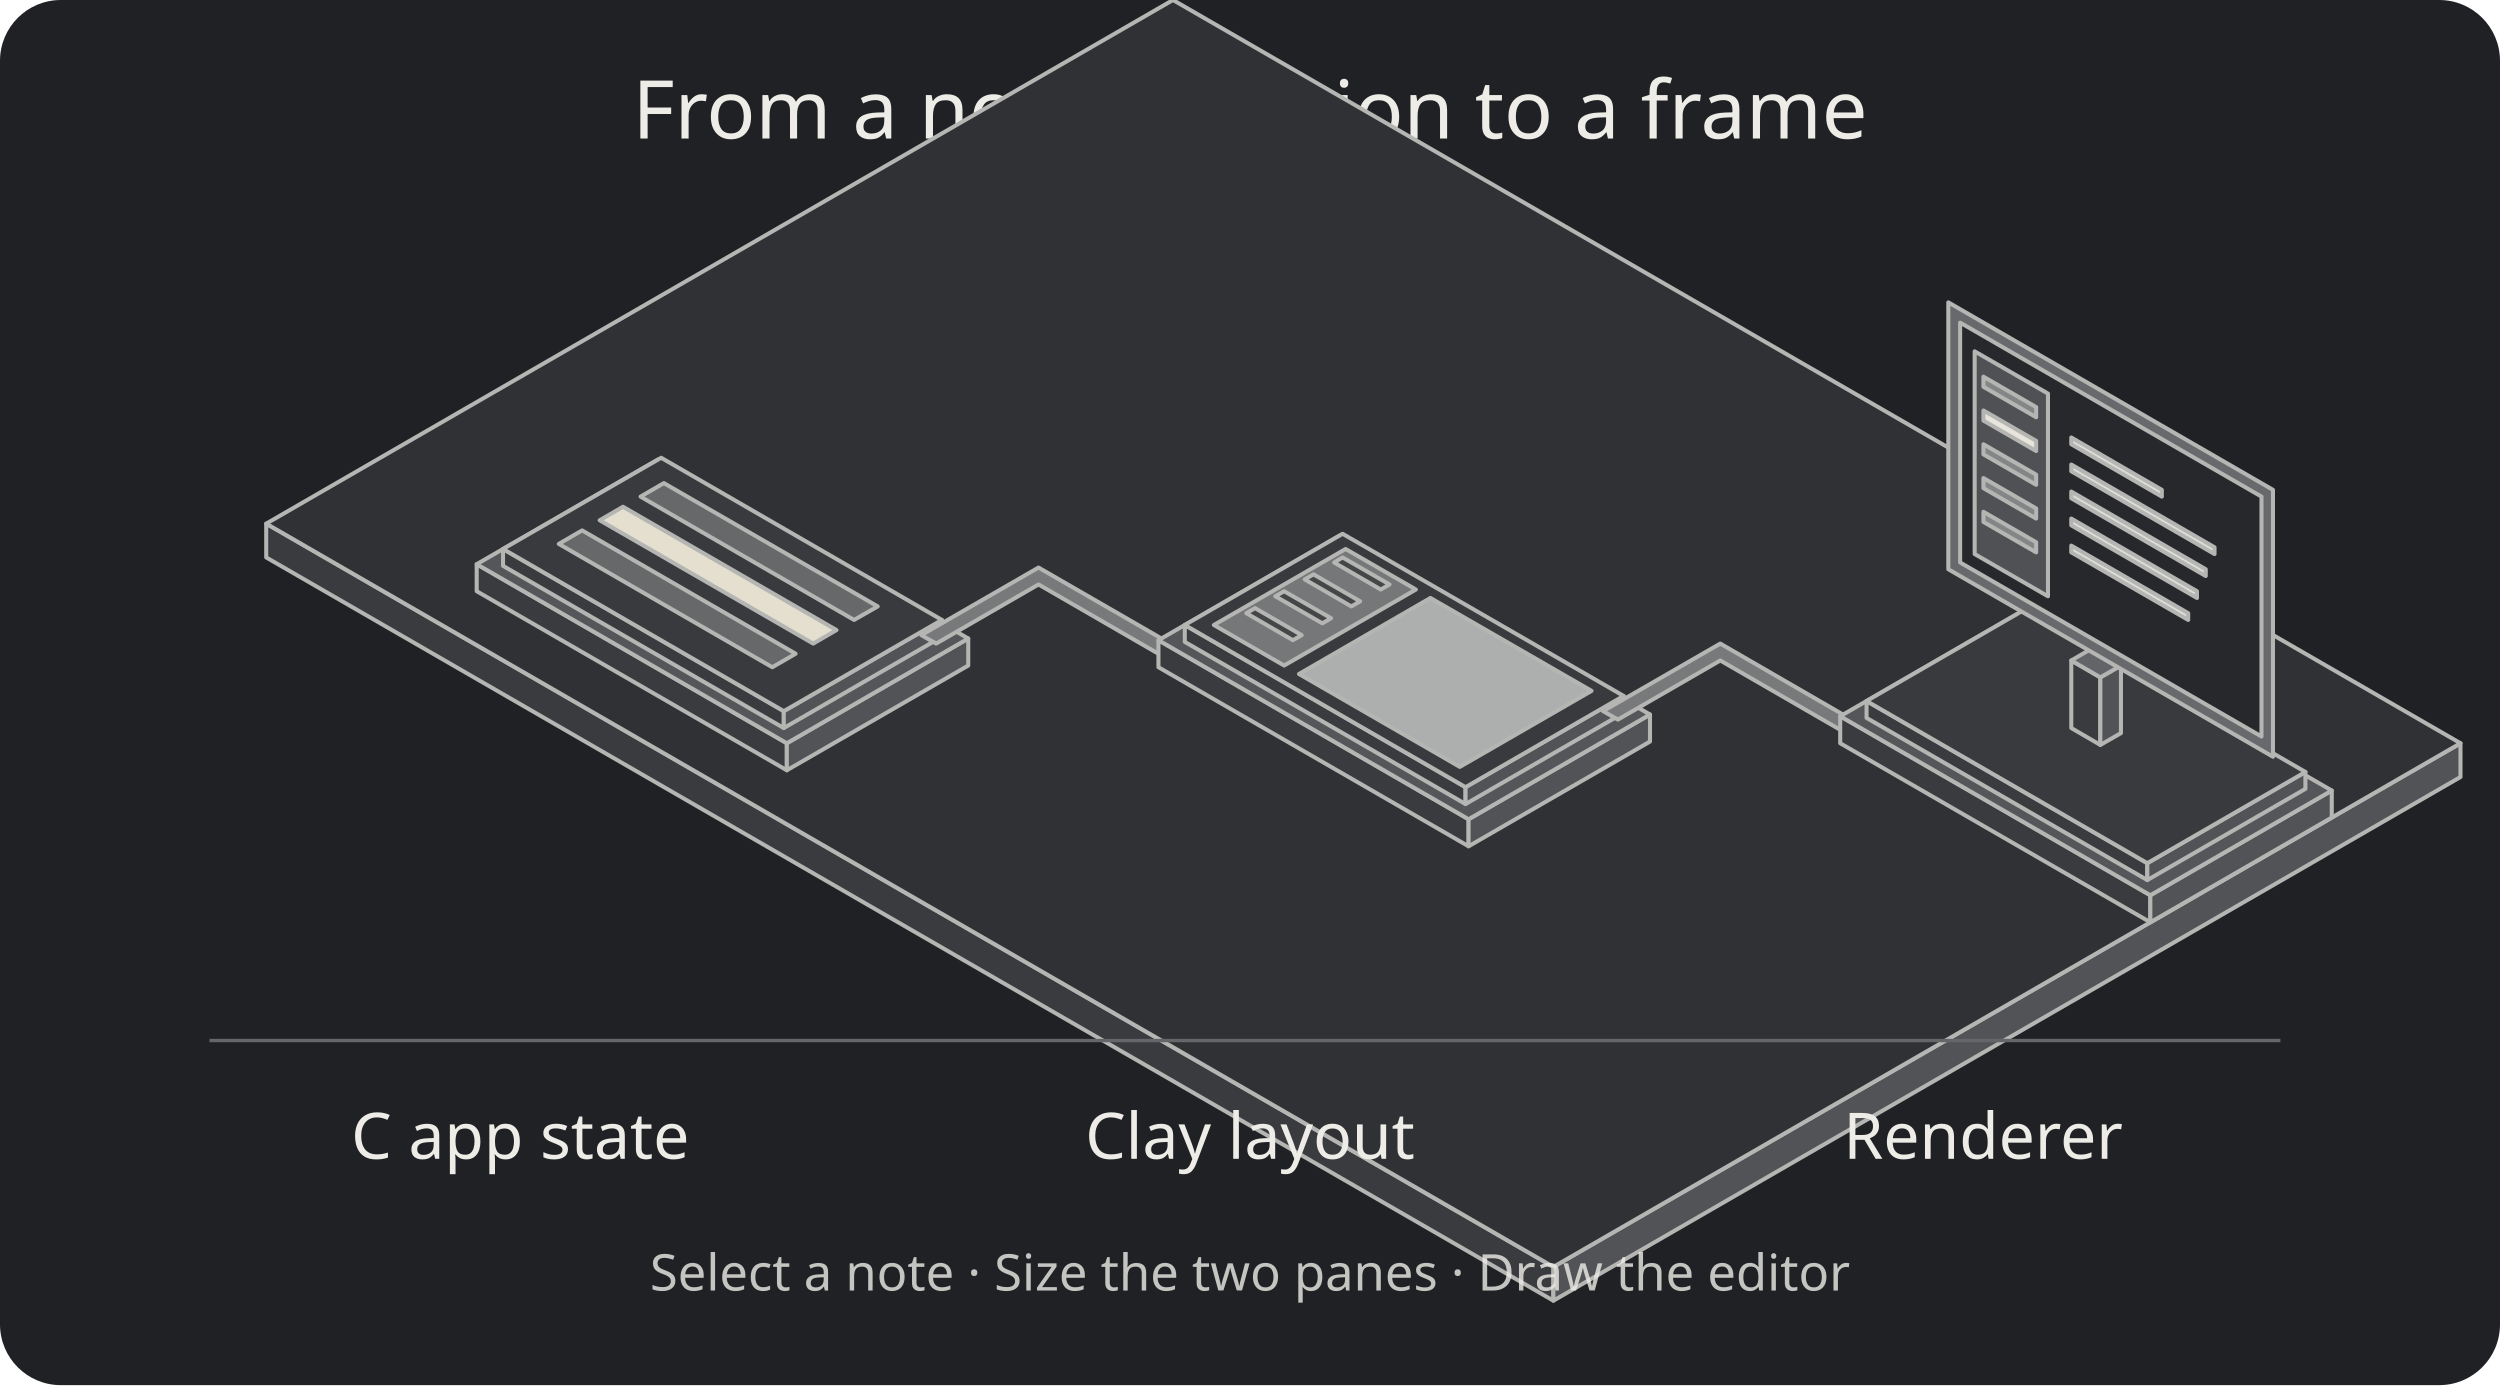
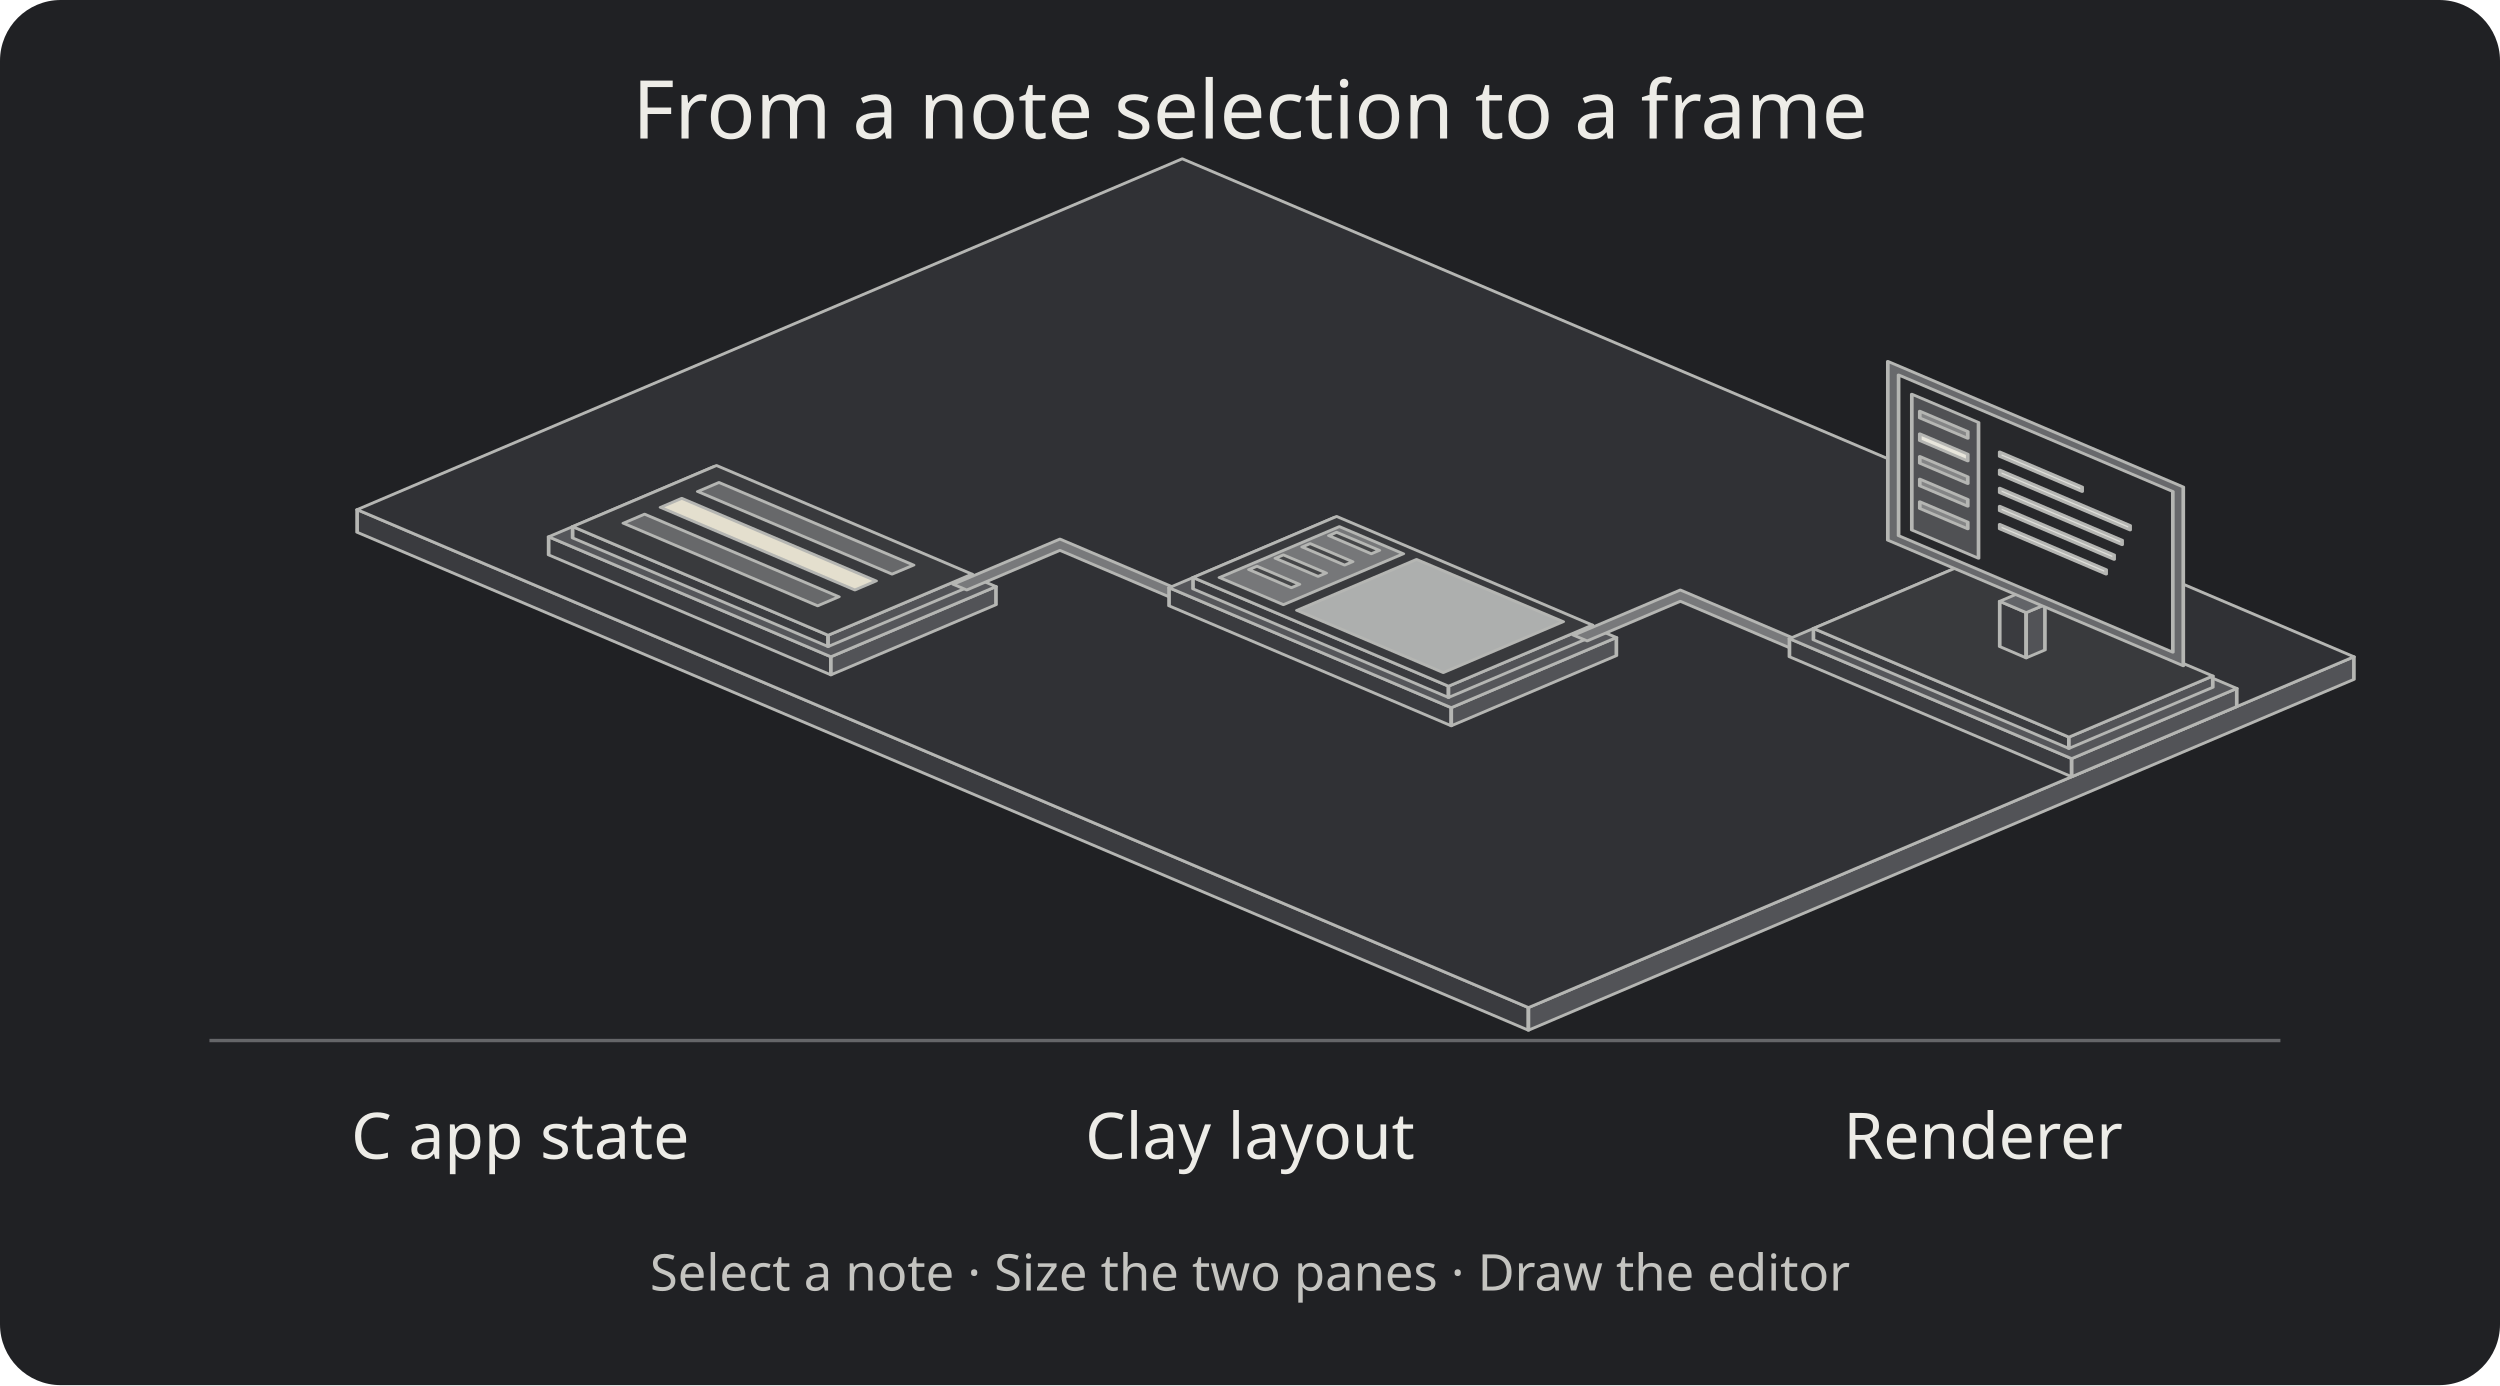
<svg xmlns="http://www.w3.org/2000/svg" viewBox="0 0 740 410" role="img" aria-labelledby="t d">
  <style>text{font-family:system-ui,sans-serif;fill:#edece7}.cue{animation:light 6s infinite both}.layout{animation-delay:1s}.paint{animation-delay:2s}@keyframes light{0%,90%,100%{opacity:.24}20%,62%{opacity:1}}@media(prefers-reduced-motion:reduce){.cue{animation:none}}</style>
  <rect width="740" height="410" rx="18" fill="#202124" />
  <text x="370" y="41" text-anchor="middle" font-size="24">From a note selection to a frame</text>
-   <polygon class="" points="78.8,155.0 459.8,375.0 459.8,385.0 78.8,165.0" fill="#3a3b3f" stroke="#b5b6b3" stroke-width="1.2" stroke-linejoin="round" />
-   <polygon class="" points="728.3,220.0 459.8,375.0 459.8,385.0 728.3,230.0" fill="#525357" stroke="#b5b6b3" stroke-width="1.2" stroke-linejoin="round" />
-   <polygon class="" points="347.2,0.0 728.3,220.0 459.8,375.0 78.8,155.0" fill="#303135" stroke="#b5b6b3" stroke-width="1.2" stroke-linejoin="round" />
-   <polygon class="" points="141.1,167.0 232.9,220.0 232.9,228.0 141.1,175.0" fill="#3a3b3f" stroke="#b5b6b3" stroke-width="1.2" stroke-linejoin="round" />
-   <polygon class="" points="286.6,189.0 232.9,220.0 232.9,228.0 286.6,197.0" fill="#525357" stroke="#b5b6b3" stroke-width="1.2" stroke-linejoin="round" />
-   <polygon class="" points="194.8,136.0 286.6,189.0 232.9,220.0 141.1,167.0" fill="#55565a" stroke="#b5b6b3" stroke-width="1.2" stroke-linejoin="round" />
-   <polygon class="" points="148.9,162.5 232.0,210.5 232.0,215.5 148.9,167.5" fill="#3a3b3f" stroke="#b5b6b3" stroke-width="1.2" stroke-linejoin="round" />
-   <polygon class="" points="278.8,183.5 232.0,210.5 232.0,215.5 278.8,188.5" fill="#525357" stroke="#b5b6b3" stroke-width="1.2" stroke-linejoin="round" />
-   <polygon class="" points="195.7,135.5 278.8,183.5 232.0,210.5 148.9,162.5" fill="#393a3d" stroke="#b5b6b3" stroke-width="1.2" stroke-linejoin="round" />
-   <polygon class="" points="196.5,143.0 259.8,179.5 252.8,183.5 189.6,147.0" fill="#67686a" stroke="#b5b6b3" stroke-width="1.2" stroke-linejoin="round" />
-   <polygon class="cue" points="184.4,150.0 247.6,186.5 240.7,190.5 177.5,154.0" fill="#e4dfce" stroke="#b5b6b3" stroke-width="1.2" stroke-linejoin="round" />
-   <polygon class="" points="172.3,157.0 235.5,193.5 228.6,197.5 165.4,161.0" fill="#67686a" stroke="#b5b6b3" stroke-width="1.2" stroke-linejoin="round" />
-   <polygon class="" points="272.7,188.0 307.4,168.0 351.6,193.5 347.2,196.0 307.4,173.0 277.1,190.5" fill="#78797b" stroke="#b5b6b3" stroke-width="1.2" stroke-linejoin="round" />
-   <polygon class="" points="342.9,189.5 434.7,242.5 434.7,250.5 342.9,197.5" fill="#3a3b3f" stroke="#b5b6b3" stroke-width="1.2" stroke-linejoin="round" />
-   <polygon class="" points="488.4,211.5 434.7,242.5 434.7,250.5 488.4,219.5" fill="#525357" stroke="#b5b6b3" stroke-width="1.2" stroke-linejoin="round" />
-   <polygon class="" points="396.6,158.5 488.4,211.5 434.7,242.5 342.9,189.5" fill="#55565a" stroke="#b5b6b3" stroke-width="1.2" stroke-linejoin="round" />
-   <polygon class="" points="350.7,185.0 433.8,233.0 433.8,238.0 350.7,190.0" fill="#3a3b3f" stroke="#b5b6b3" stroke-width="1.2" stroke-linejoin="round" />
-   <polygon class="" points="480.6,206.0 433.8,233.0 433.8,238.0 480.6,211.0" fill="#525357" stroke="#b5b6b3" stroke-width="1.2" stroke-linejoin="round" />
-   <polygon class="" points="397.4,158.0 480.6,206.0 433.8,233.0 350.7,185.0" fill="#393a3d" stroke="#b5b6b3" stroke-width="1.2" stroke-linejoin="round" />
-   <polygon class="" points="398.3,162.5 419.1,174.5 380.1,197.0 359.3,185.0" fill="#767779" stroke="#b5b6b3" stroke-width="1.2" stroke-linejoin="round" />
-   <polygon class="cue layout" points="423.4,177.0 471.1,204.5 432.1,227.0 384.5,199.5" fill="#adafae" stroke="#b5b6b3" stroke-width="1.2" stroke-linejoin="round" />
-   <polygon class="" points="397.4,165.0 411.3,173.0 408.7,174.5 394.9,166.5" fill="#454648" stroke="#b5b6b3" stroke-width="1.2" stroke-linejoin="round" />
-   <polygon class="" points="388.8,170.0 402.6,178.0 400.0,179.5 386.2,171.5" fill="#454648" stroke="#b5b6b3" stroke-width="1.2" stroke-linejoin="round" />
-   <polygon class="" points="380.1,175.0 394.0,183.0 391.4,184.5 377.5,176.5" fill="#454648" stroke="#b5b6b3" stroke-width="1.2" stroke-linejoin="round" />
-   <polygon class="" points="371.5,180.0 385.3,188.0 382.7,189.5 368.9,181.5" fill="#454648" stroke="#b5b6b3" stroke-width="1.2" stroke-linejoin="round" />
-   <polygon class="" points="474.5,210.5 509.2,190.5 553.3,216.0 549.0,218.5 509.2,195.5 478.9,213.0" fill="#78797b" stroke="#b5b6b3" stroke-width="1.2" stroke-linejoin="round" />
-   <polygon class="" points="544.7,212.0 636.5,265.0 636.5,273.0 544.7,220.0" fill="#3a3b3f" stroke="#b5b6b3" stroke-width="1.2" stroke-linejoin="round" />
-   <polygon class="" points="690.2,234.0 636.5,265.0 636.5,273.0 690.2,242.0" fill="#525357" stroke="#b5b6b3" stroke-width="1.2" stroke-linejoin="round" />
-   <polygon class="" points="598.4,181.0 690.2,234.0 636.5,265.0 544.7,212.0" fill="#55565a" stroke="#b5b6b3" stroke-width="1.2" stroke-linejoin="round" />
-   <polygon class="" points="552.5,207.5 635.6,255.5 635.6,260.5 552.5,212.5" fill="#3a3b3f" stroke="#b5b6b3" stroke-width="1.2" stroke-linejoin="round" />
-   <polygon class="" points="682.4,228.5 635.6,255.5 635.6,260.5 682.4,233.5" fill="#525357" stroke="#b5b6b3" stroke-width="1.2" stroke-linejoin="round" />
-   <polygon class="" points="599.2,180.5 682.4,228.5 635.6,255.5 552.5,207.5" fill="#393a3d" stroke="#b5b6b3" stroke-width="1.2" stroke-linejoin="round" />
-   <polygon class="" points="613.1,195.5 621.7,200.5 621.7,220.5 613.1,215.5" fill="#3a3b3f" stroke="#b5b6b3" stroke-width="1.2" stroke-linejoin="round" />
-   <polygon class="" points="627.8,197.0 621.7,200.5 621.7,220.5 627.8,217.0" fill="#525357" stroke="#b5b6b3" stroke-width="1.2" stroke-linejoin="round" />
-   <polygon class="" points="619.1,192.0 627.8,197.0 621.7,200.5 613.1,195.5" fill="#626468" stroke="#b5b6b3" stroke-width="1.2" stroke-linejoin="round" />
-   <polygon class="" points="576.7,168.5 672.8,224.0 672.8,145.0 576.7,89.5" fill="#68696c" stroke="#b5b6b3" stroke-width="1.2" stroke-linejoin="round" />
-   <polygon class="" points="580.2,166.5 669.4,218.0 669.4,147.0 580.2,95.5" fill="#27282b" stroke="#b5b6b3" stroke-width="1.2" stroke-linejoin="round" />
-   <polygon class="" points="584.5,164.0 606.2,176.5 606.2,116.5 584.5,104.0" fill="#505154" stroke="#b5b6b3" stroke-width="1.2" stroke-linejoin="round" />
-   <polygon class="" points="587.1,114.5 602.7,123.5 602.7,120.5 587.1,111.5" fill="#848586" stroke="#b5b6b3" stroke-width="1.2" stroke-linejoin="round" />
-   <polygon class="cue paint" points="613.1,131.5 639.9,147.0 639.9,145.0 613.1,129.5" fill="#deded9" stroke="#b5b6b3" stroke-width="1.2" stroke-linejoin="round" />
-   <polygon class="" points="587.1,124.5 602.7,133.5 602.7,130.5 587.1,121.5" fill="#e8e6dc" stroke="#b5b6b3" stroke-width="1.2" stroke-linejoin="round" />
-   <polygon class="cue paint" points="613.1,139.5 655.5,164.0 655.5,162.0 613.1,137.5" fill="#deded9" stroke="#b5b6b3" stroke-width="1.2" stroke-linejoin="round" />
-   <polygon class="" points="587.1,134.5 602.7,143.5 602.7,140.5 587.1,131.5" fill="#848586" stroke="#b5b6b3" stroke-width="1.2" stroke-linejoin="round" />
-   <polygon class="cue paint" points="613.1,147.5 652.9,170.5 652.9,168.5 613.1,145.5" fill="#deded9" stroke="#b5b6b3" stroke-width="1.2" stroke-linejoin="round" />
-   <polygon class="" points="587.1,144.5 602.7,153.5 602.7,150.5 587.1,141.5" fill="#848586" stroke="#b5b6b3" stroke-width="1.2" stroke-linejoin="round" />
-   <polygon class="cue paint" points="613.1,155.5 650.3,177.0 650.3,175.0 613.1,153.5" fill="#deded9" stroke="#b5b6b3" stroke-width="1.2" stroke-linejoin="round" />
-   <polygon class="" points="587.1,154.5 602.7,163.5 602.7,160.5 587.1,151.5" fill="#848586" stroke="#b5b6b3" stroke-width="1.2" stroke-linejoin="round" />
-   <polygon class="cue paint" points="613.1,163.5 647.7,183.5 647.7,181.5 613.1,161.5" fill="#deded9" stroke="#b5b6b3" stroke-width="1.2" stroke-linejoin="round" />
+   <g transform="translate(34 47) scale(.91 .67)">
+     <polygon class="" points="78.8,155.0 459.8,375.0 459.8,385.0 78.8,165.0" fill="#3a3b3f" stroke="#b5b6b3" stroke-width="1.2" stroke-linejoin="round" />
+     <polygon class="" points="728.3,220.0 459.8,375.0 459.8,385.0 728.3,230.0" fill="#525357" stroke="#b5b6b3" stroke-width="1.2" stroke-linejoin="round" />
+     <polygon class="" points="347.2,0.0 728.3,220.0 459.8,375.0 78.8,155.0" fill="#303135" stroke="#b5b6b3" stroke-width="1.2" stroke-linejoin="round" />
+     <polygon class="" points="141.1,167.0 232.9,220.0 232.9,228.0 141.1,175.0" fill="#3a3b3f" stroke="#b5b6b3" stroke-width="1.2" stroke-linejoin="round" />
+     <polygon class="" points="286.6,189.0 232.9,220.0 232.9,228.0 286.6,197.0" fill="#525357" stroke="#b5b6b3" stroke-width="1.2" stroke-linejoin="round" />
+     <polygon class="" points="194.8,136.0 286.6,189.0 232.9,220.0 141.1,167.0" fill="#55565a" stroke="#b5b6b3" stroke-width="1.2" stroke-linejoin="round" />
+     <polygon class="" points="148.9,162.5 232.0,210.5 232.0,215.5 148.9,167.5" fill="#3a3b3f" stroke="#b5b6b3" stroke-width="1.2" stroke-linejoin="round" />
+     <polygon class="" points="278.8,183.5 232.0,210.5 232.0,215.5 278.8,188.5" fill="#525357" stroke="#b5b6b3" stroke-width="1.2" stroke-linejoin="round" />
+     <polygon class="" points="195.7,135.5 278.8,183.5 232.0,210.5 148.9,162.5" fill="#393a3d" stroke="#b5b6b3" stroke-width="1.2" stroke-linejoin="round" />
+     <polygon class="" points="196.5,143.0 259.8,179.5 252.8,183.5 189.6,147.0" fill="#67686a" stroke="#b5b6b3" stroke-width="1.2" stroke-linejoin="round" />
+     <polygon class="cue" points="184.4,150.0 247.6,186.5 240.7,190.5 177.5,154.0" fill="#e4dfce" stroke="#b5b6b3" stroke-width="1.2" stroke-linejoin="round" />
+     <polygon class="" points="172.3,157.0 235.5,193.5 228.6,197.5 165.4,161.0" fill="#67686a" stroke="#b5b6b3" stroke-width="1.2" stroke-linejoin="round" />
+     <polygon class="" points="272.7,188.0 307.4,168.0 351.6,193.5 347.2,196.0 307.4,173.0 277.1,190.5" fill="#78797b" stroke="#b5b6b3" stroke-width="1.2" stroke-linejoin="round" />
+     <polygon class="" points="342.9,189.5 434.7,242.5 434.7,250.5 342.9,197.5" fill="#3a3b3f" stroke="#b5b6b3" stroke-width="1.2" stroke-linejoin="round" />
+     <polygon class="" points="488.4,211.5 434.7,242.5 434.7,250.5 488.4,219.5" fill="#525357" stroke="#b5b6b3" stroke-width="1.2" stroke-linejoin="round" />
+     <polygon class="" points="396.6,158.5 488.4,211.5 434.7,242.5 342.9,189.5" fill="#55565a" stroke="#b5b6b3" stroke-width="1.2" stroke-linejoin="round" />
+     <polygon class="" points="350.7,185.0 433.8,233.0 433.8,238.0 350.7,190.0" fill="#3a3b3f" stroke="#b5b6b3" stroke-width="1.2" stroke-linejoin="round" />
+     <polygon class="" points="480.6,206.0 433.8,233.0 433.8,238.0 480.6,211.0" fill="#525357" stroke="#b5b6b3" stroke-width="1.2" stroke-linejoin="round" />
+     <polygon class="" points="397.4,158.0 480.6,206.0 433.8,233.0 350.7,185.0" fill="#393a3d" stroke="#b5b6b3" stroke-width="1.2" stroke-linejoin="round" />
+     <polygon class="" points="398.3,162.5 419.1,174.5 380.1,197.0 359.3,185.0" fill="#767779" stroke="#b5b6b3" stroke-width="1.2" stroke-linejoin="round" />
+     <polygon class="cue layout" points="423.4,177.0 471.1,204.5 432.1,227.0 384.5,199.5" fill="#adafae" stroke="#b5b6b3" stroke-width="1.2" stroke-linejoin="round" />
+     <polygon class="" points="397.4,165.0 411.3,173.0 408.7,174.5 394.9,166.5" fill="#454648" stroke="#b5b6b3" stroke-width="1.2" stroke-linejoin="round" />
+     <polygon class="" points="388.8,170.0 402.6,178.0 400.0,179.5 386.2,171.5" fill="#454648" stroke="#b5b6b3" stroke-width="1.2" stroke-linejoin="round" />
+     <polygon class="" points="380.1,175.0 394.0,183.0 391.4,184.5 377.5,176.5" fill="#454648" stroke="#b5b6b3" stroke-width="1.2" stroke-linejoin="round" />
+     <polygon class="" points="371.5,180.0 385.3,188.0 382.7,189.5 368.9,181.5" fill="#454648" stroke="#b5b6b3" stroke-width="1.2" stroke-linejoin="round" />
+     <polygon class="" points="474.5,210.5 509.2,190.5 553.3,216.0 549.0,218.5 509.2,195.5 478.9,213.0" fill="#78797b" stroke="#b5b6b3" stroke-width="1.2" stroke-linejoin="round" />
+     <polygon class="" points="544.7,212.0 636.5,265.0 636.5,273.0 544.7,220.0" fill="#3a3b3f" stroke="#b5b6b3" stroke-width="1.2" stroke-linejoin="round" />
+     <polygon class="" points="690.2,234.0 636.5,265.0 636.5,273.0 690.2,242.0" fill="#525357" stroke="#b5b6b3" stroke-width="1.2" stroke-linejoin="round" />
+     <polygon class="" points="598.4,181.0 690.2,234.0 636.5,265.0 544.7,212.0" fill="#55565a" stroke="#b5b6b3" stroke-width="1.2" stroke-linejoin="round" />
+     <polygon class="" points="552.5,207.5 635.6,255.5 635.6,260.5 552.5,212.5" fill="#3a3b3f" stroke="#b5b6b3" stroke-width="1.2" stroke-linejoin="round" />
+     <polygon class="" points="682.4,228.5 635.6,255.5 635.6,260.5 682.4,233.5" fill="#525357" stroke="#b5b6b3" stroke-width="1.2" stroke-linejoin="round" />
+     <polygon class="" points="599.2,180.5 682.4,228.5 635.6,255.5 552.5,207.5" fill="#393a3d" stroke="#b5b6b3" stroke-width="1.2" stroke-linejoin="round" />
+     <polygon class="" points="613.1,195.5 621.7,200.5 621.7,220.5 613.1,215.5" fill="#3a3b3f" stroke="#b5b6b3" stroke-width="1.2" stroke-linejoin="round" />
+     <polygon class="" points="627.8,197.0 621.7,200.5 621.7,220.5 627.8,217.0" fill="#525357" stroke="#b5b6b3" stroke-width="1.2" stroke-linejoin="round" />
+     <polygon class="" points="619.1,192.0 627.8,197.0 621.7,200.5 613.1,195.5" fill="#626468" stroke="#b5b6b3" stroke-width="1.2" stroke-linejoin="round" />
+     <polygon class="" points="576.7,168.5 672.8,224.0 672.8,145.0 576.7,89.5" fill="#68696c" stroke="#b5b6b3" stroke-width="1.2" stroke-linejoin="round" />
+     <polygon class="" points="580.2,166.5 669.4,218.0 669.4,147.0 580.2,95.5" fill="#27282b" stroke="#b5b6b3" stroke-width="1.2" stroke-linejoin="round" />
+     <polygon class="" points="584.5,164.0 606.2,176.5 606.2,116.5 584.5,104.0" fill="#505154" stroke="#b5b6b3" stroke-width="1.2" stroke-linejoin="round" />
+     <polygon class="" points="587.1,114.5 602.7,123.5 602.7,120.5 587.1,111.5" fill="#848586" stroke="#b5b6b3" stroke-width="1.2" stroke-linejoin="round" />
+     <polygon class="cue paint" points="613.1,131.5 639.9,147.0 639.9,145.0 613.1,129.5" fill="#deded9" stroke="#b5b6b3" stroke-width="1.2" stroke-linejoin="round" />
+     <polygon class="" points="587.1,124.5 602.7,133.5 602.7,130.5 587.1,121.5" fill="#e8e6dc" stroke="#b5b6b3" stroke-width="1.2" stroke-linejoin="round" />
+     <polygon class="cue paint" points="613.1,139.5 655.5,164.0 655.5,162.0 613.1,137.5" fill="#deded9" stroke="#b5b6b3" stroke-width="1.2" stroke-linejoin="round" />
+     <polygon class="" points="587.1,134.5 602.7,143.5 602.7,140.5 587.1,131.5" fill="#848586" stroke="#b5b6b3" stroke-width="1.2" stroke-linejoin="round" />
+     <polygon class="cue paint" points="613.1,147.5 652.9,170.5 652.9,168.5 613.1,145.5" fill="#deded9" stroke="#b5b6b3" stroke-width="1.2" stroke-linejoin="round" />
+     <polygon class="" points="587.1,144.5 602.7,153.5 602.7,150.5 587.1,141.5" fill="#848586" stroke="#b5b6b3" stroke-width="1.2" stroke-linejoin="round" />
+     <polygon class="cue paint" points="613.1,155.5 650.3,177.0 650.3,175.0 613.1,153.5" fill="#deded9" stroke="#b5b6b3" stroke-width="1.2" stroke-linejoin="round" />
+     <polygon class="" points="587.1,154.5 602.7,163.5 602.7,160.5 587.1,151.5" fill="#848586" stroke="#b5b6b3" stroke-width="1.2" stroke-linejoin="round" />
+     <polygon class="cue paint" points="613.1,163.5 647.7,183.5 647.7,181.5 613.1,161.5" fill="#deded9" stroke="#b5b6b3" stroke-width="1.2" stroke-linejoin="round" />
+   </g>
  <path d="M62 308H675" stroke="#656669" />
  <g text-anchor="middle" font-size="19">
    <text x="154" y="343">C app state</text>
    <text x="370" y="343">Clay layout</text>
    <text x="587" y="343">Renderer</text>
  </g>
  <text x="370" y="382" text-anchor="middle" font-size="15" opacity=".8">Select a note · Size the two panes · Draw the editor</text>
</svg>
